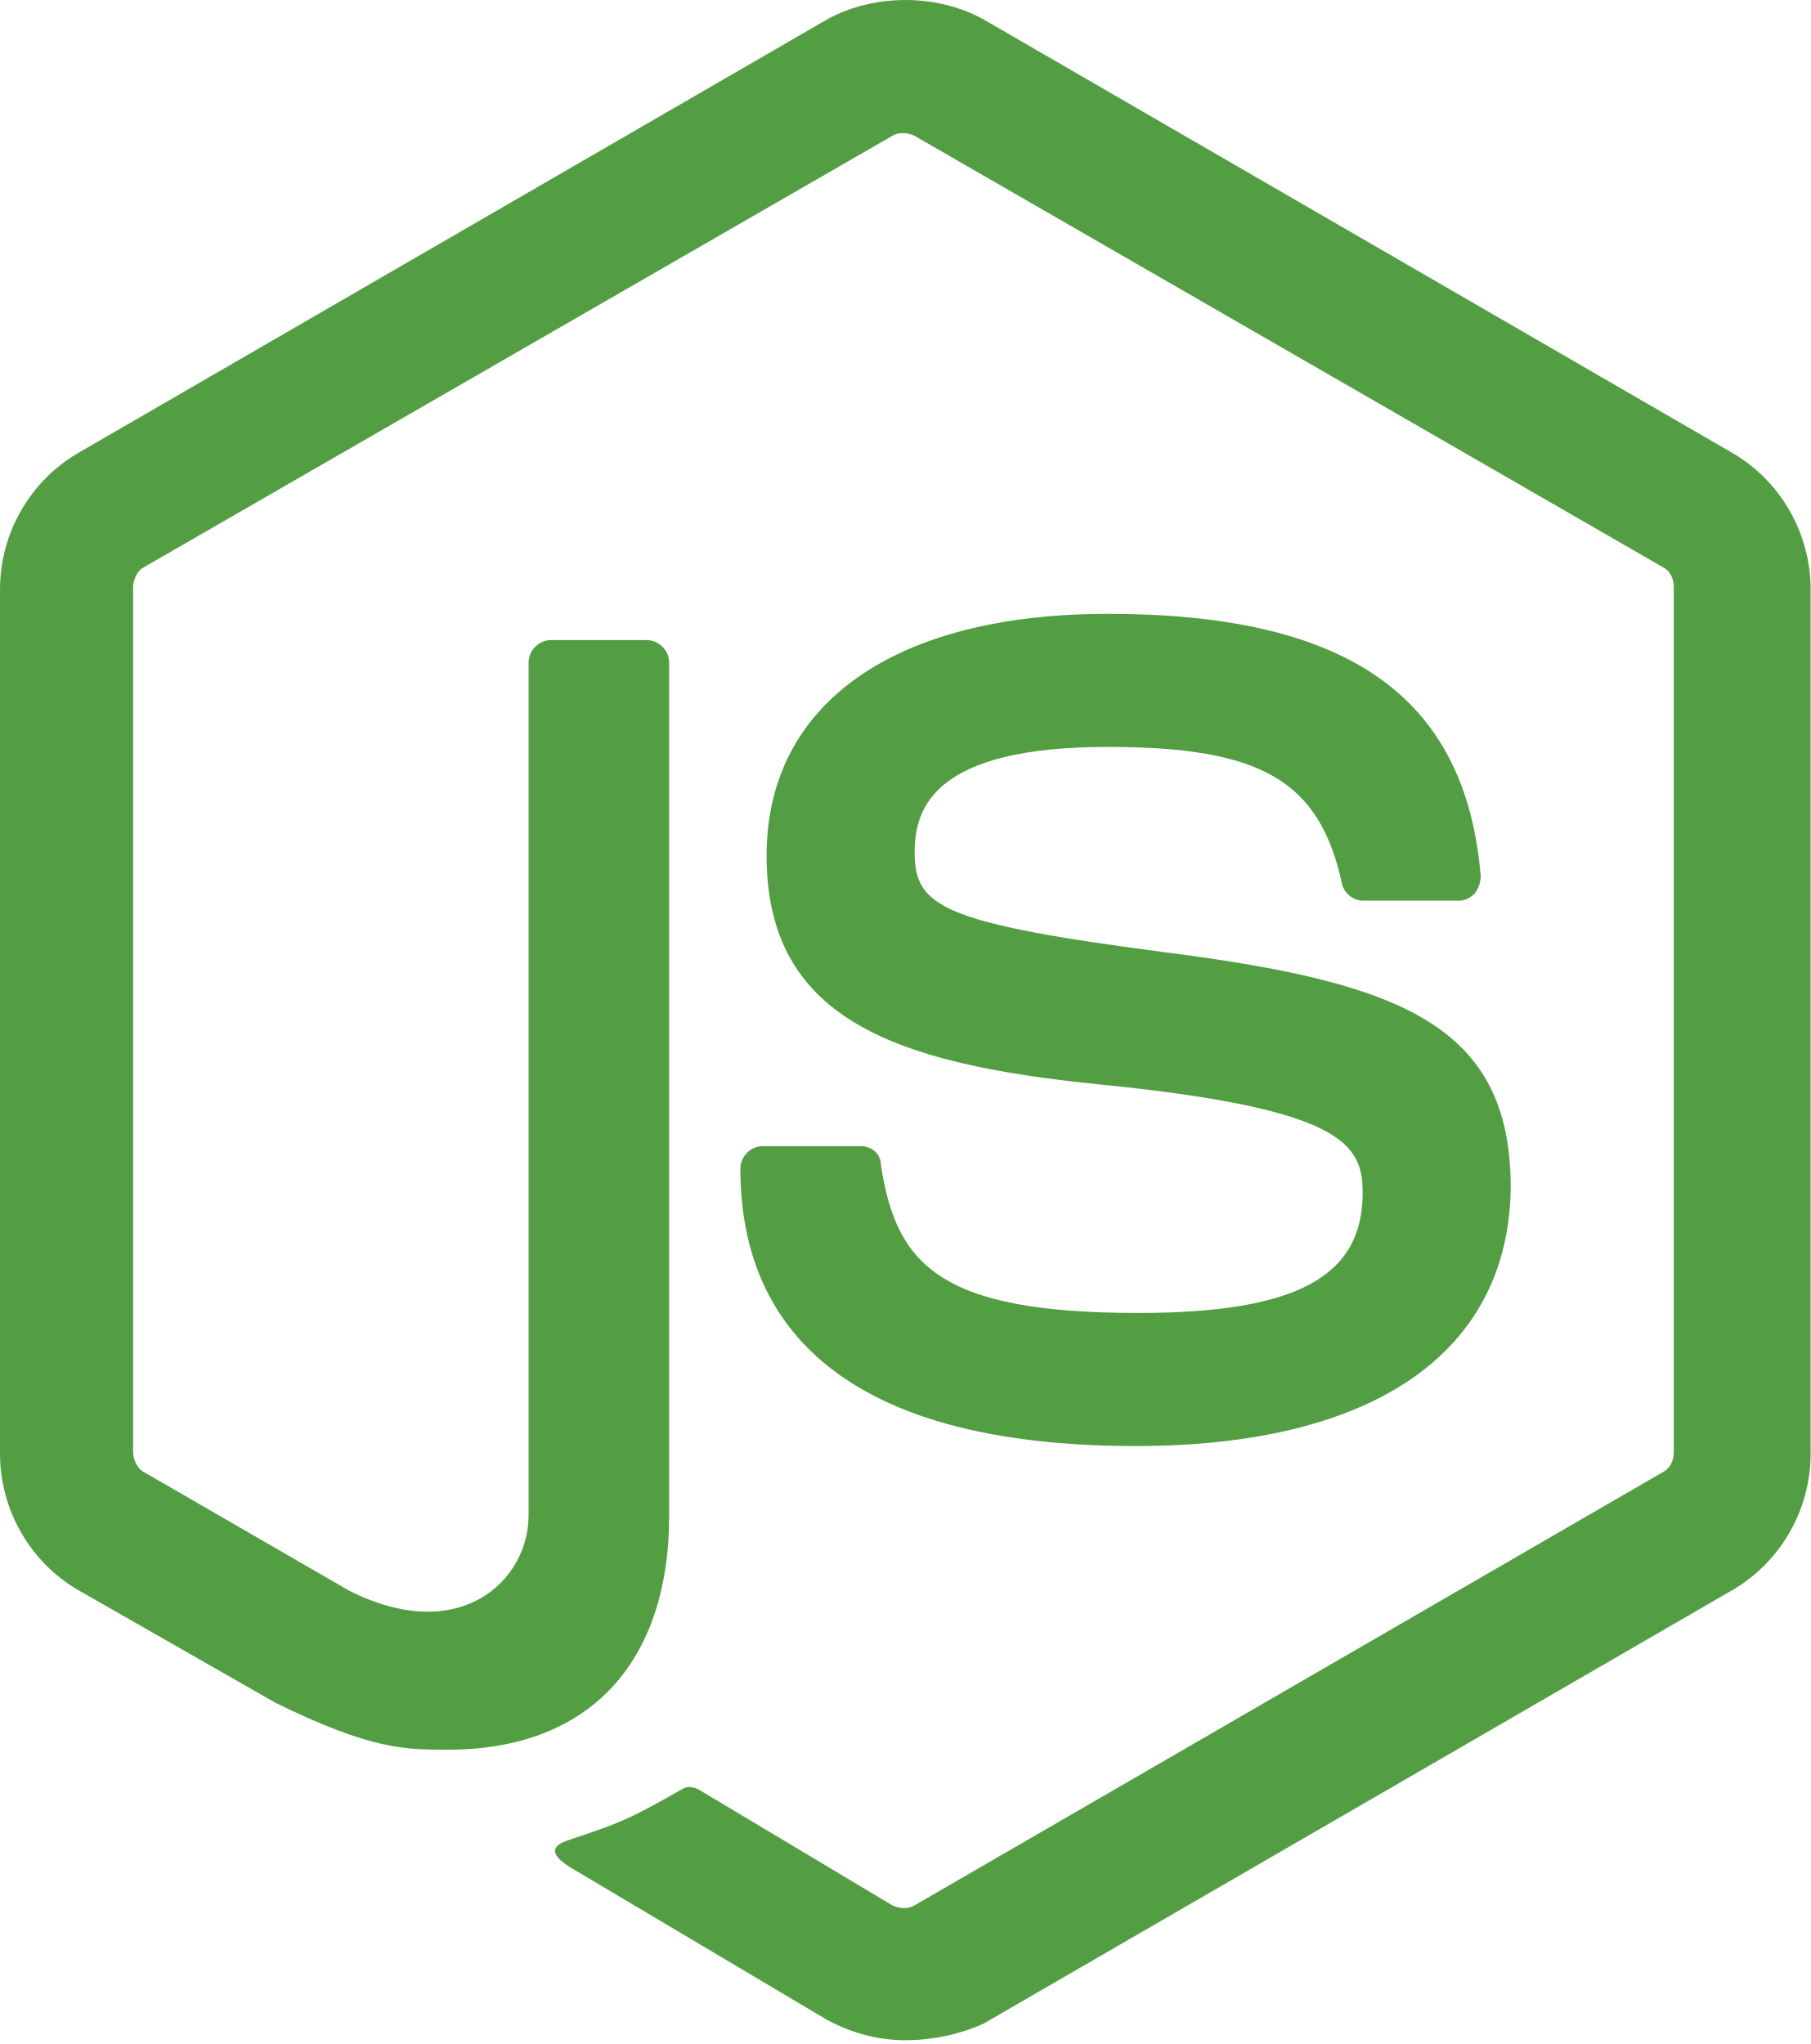
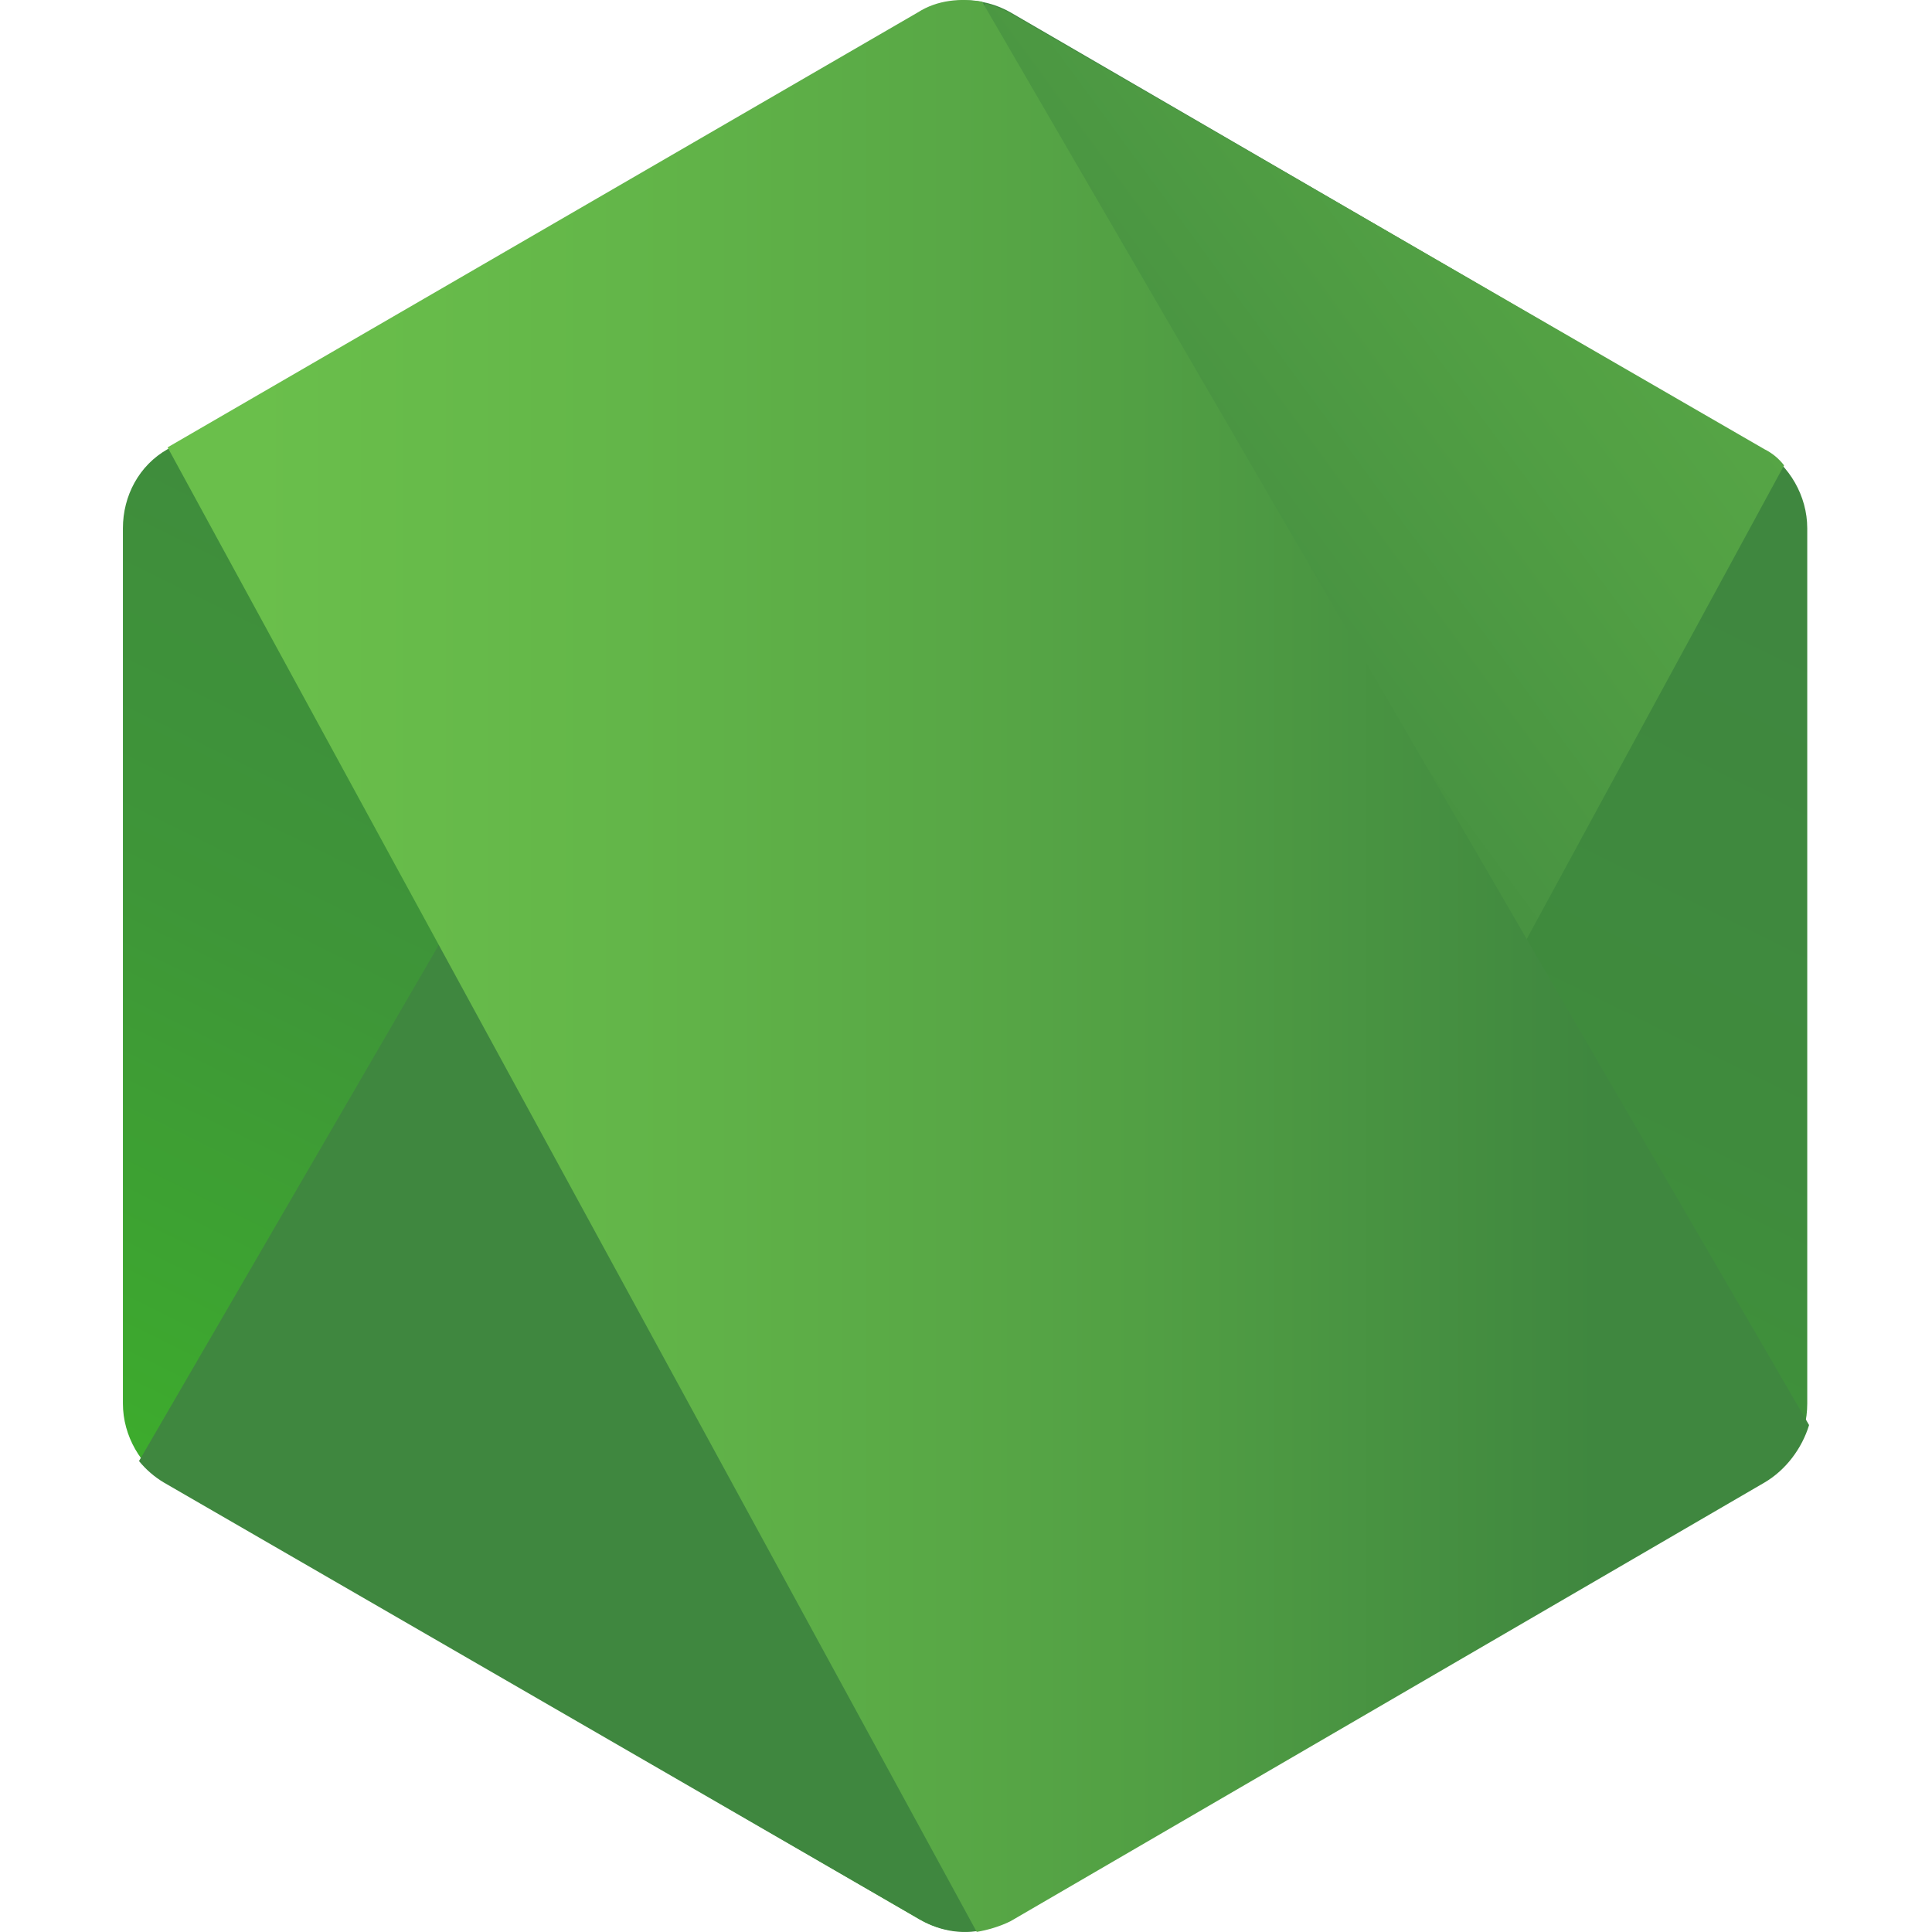
- <svg xmlns="http://www.w3.org/2000/svg" height="289" preserveAspectRatio="xMidYMid" viewBox="0 0 256 289" width="256">
-   <path d="m128 288.464c-3.975 0-7.685-1.06-11.13-2.915l-35.246-20.936c-5.3-2.915-2.65-3.975-1.06-4.505 7.155-2.385 8.48-2.915 15.901-7.155.795-.53 1.855-.265 2.65.265l27.031 16.166c1.06.53 2.385.53 3.18 0l105.739-61.217c1.06-.53 1.59-1.59 1.59-2.915v-122.17c0-1.325-.53-2.385-1.59-2.915l-105.739-60.952c-1.06-.53-2.385-.53-3.18 0l-105.739 60.952c-1.06.53-1.59 1.855-1.59 2.915v122.17c0 1.06.53 2.385 1.59 2.915l28.886 16.696c15.636 7.95 25.441-1.325 25.441-10.6v-120.58c0-1.59 1.325-3.18 3.18-3.18h13.516c1.59 0 3.18 1.325 3.18 3.18v120.58c0 20.936-11.395 33.126-31.271 33.126-6.095 0-10.865 0-24.381-6.625l-27.826-15.901c-6.89-3.975-11.13-11.395-11.13-19.346v-122.17c0-7.95 4.24-15.371 11.13-19.346l105.739-61.217c6.625-3.71 15.636-3.71 22.261 0l105.739 61.217c6.89 3.975 11.13 11.395 11.13 19.346v122.17c0 7.95-4.24 15.371-11.13 19.346l-105.739 61.217c-3.445 1.59-7.42 2.385-11.13 2.385zm32.596-84.008c-46.377 0-55.917-21.201-55.917-39.222 0-1.59 1.325-3.18 3.18-3.18h13.781c1.59 0 2.915 1.06 2.915 2.65 2.12 14.046 8.215 20.936 36.306 20.936 22.261 0 31.801-5.035 31.801-16.961 0-6.89-2.65-11.925-37.366-15.371-28.886-2.915-46.907-9.275-46.907-32.331 0-21.466 18.021-34.186 48.232-34.186 33.921 0 50.617 11.66 52.737 37.101 0 .795-.265 1.59-.795 2.385-.53.53-1.325 1.06-2.12 1.06h-13.781c-1.325 0-2.65-1.06-2.915-2.385-3.18-14.576-11.395-19.346-33.126-19.346-24.381 0-27.296 8.48-27.296 14.841 0 7.685 3.445 10.07 36.306 14.311 32.596 4.24 47.967 10.335 47.967 33.126-.265 23.321-19.346 36.571-53.002 36.571z" fill="#539e43" />
+ <svg xmlns="http://www.w3.org/2000/svg" viewBox="0 0 128 128">
+   <path fill="url(#a)" d="M66.958.825a6.07 6.07 0 0 0-6.035 0L11.103 29.76c-1.895 1.072-2.96 3.095-2.96 5.24v57.988c0 2.143 1.183 4.167 2.958 5.24l49.82 28.934a6.07 6.07 0 0 0 6.036 0l49.82-28.935c1.894-1.072 2.958-3.096 2.958-5.24V35c0-2.144-1.183-4.167-2.958-5.24z" />
+   <path fill="url(#b)" d="M116.897 29.76 66.841.825A8.161 8.161 0 0 0 65.302.23L9.21 96.798a6.251 6.251 0 0 0 1.657 1.43l50.057 28.934c1.42.833 3.076 1.072 4.615.595l52.66-96.925a3.702 3.702 0 0 0-1.302-1.072z" />
+   <path fill="url(#c)" d="M116.898 98.225c1.42-.833 2.485-2.262 2.958-3.81L65.066.108c-1.42-.238-2.959-.119-4.26.715L11.104 29.639l53.606 98.355c.71-.12 1.54-.358 2.25-.715z" />
+   <defs>
+     <linearGradient id="a" x1="34.513" x2="27.157" y1="15.535" y2="30.448" gradientTransform="translate(-129.242 -73.715) scale(6.18523)" gradientUnits="userSpaceOnUse">
+       <stop stop-color="#3F873F" />
+       <stop offset=".33" stop-color="#3F8B3D" />
+       <stop offset=".637" stop-color="#3E9638" />
+       <stop offset=".934" stop-color="#3DA92E" />
+       <stop offset="1" stop-color="#3DAE2B" />
+     </linearGradient>
+     <linearGradient id="b" x1="30.009" x2="50.533" y1="23.359" y2="8.288" gradientTransform="translate(-129.242 -73.715) scale(6.18523)" gradientUnits="userSpaceOnUse">
+       <stop offset=".138" stop-color="#3F873F" />
+       <stop offset=".402" stop-color="#52A044" />
+       <stop offset=".713" stop-color="#64B749" />
+       <stop offset=".908" stop-color="#6ABF4B" />
+     </linearGradient>
+     <linearGradient id="c" x1="21.917" x2="40.555" y1="22.261" y2="22.261" gradientTransform="translate(-129.242 -73.715) scale(6.18523)" gradientUnits="userSpaceOnUse">
+       <stop offset=".092" stop-color="#6ABF4B" />
+       <stop offset=".287" stop-color="#64B749" />
+       <stop offset=".598" stop-color="#52A044" />
+       <stop offset=".862" stop-color="#3F873F" />
+     </linearGradient>
+   </defs>
</svg>
